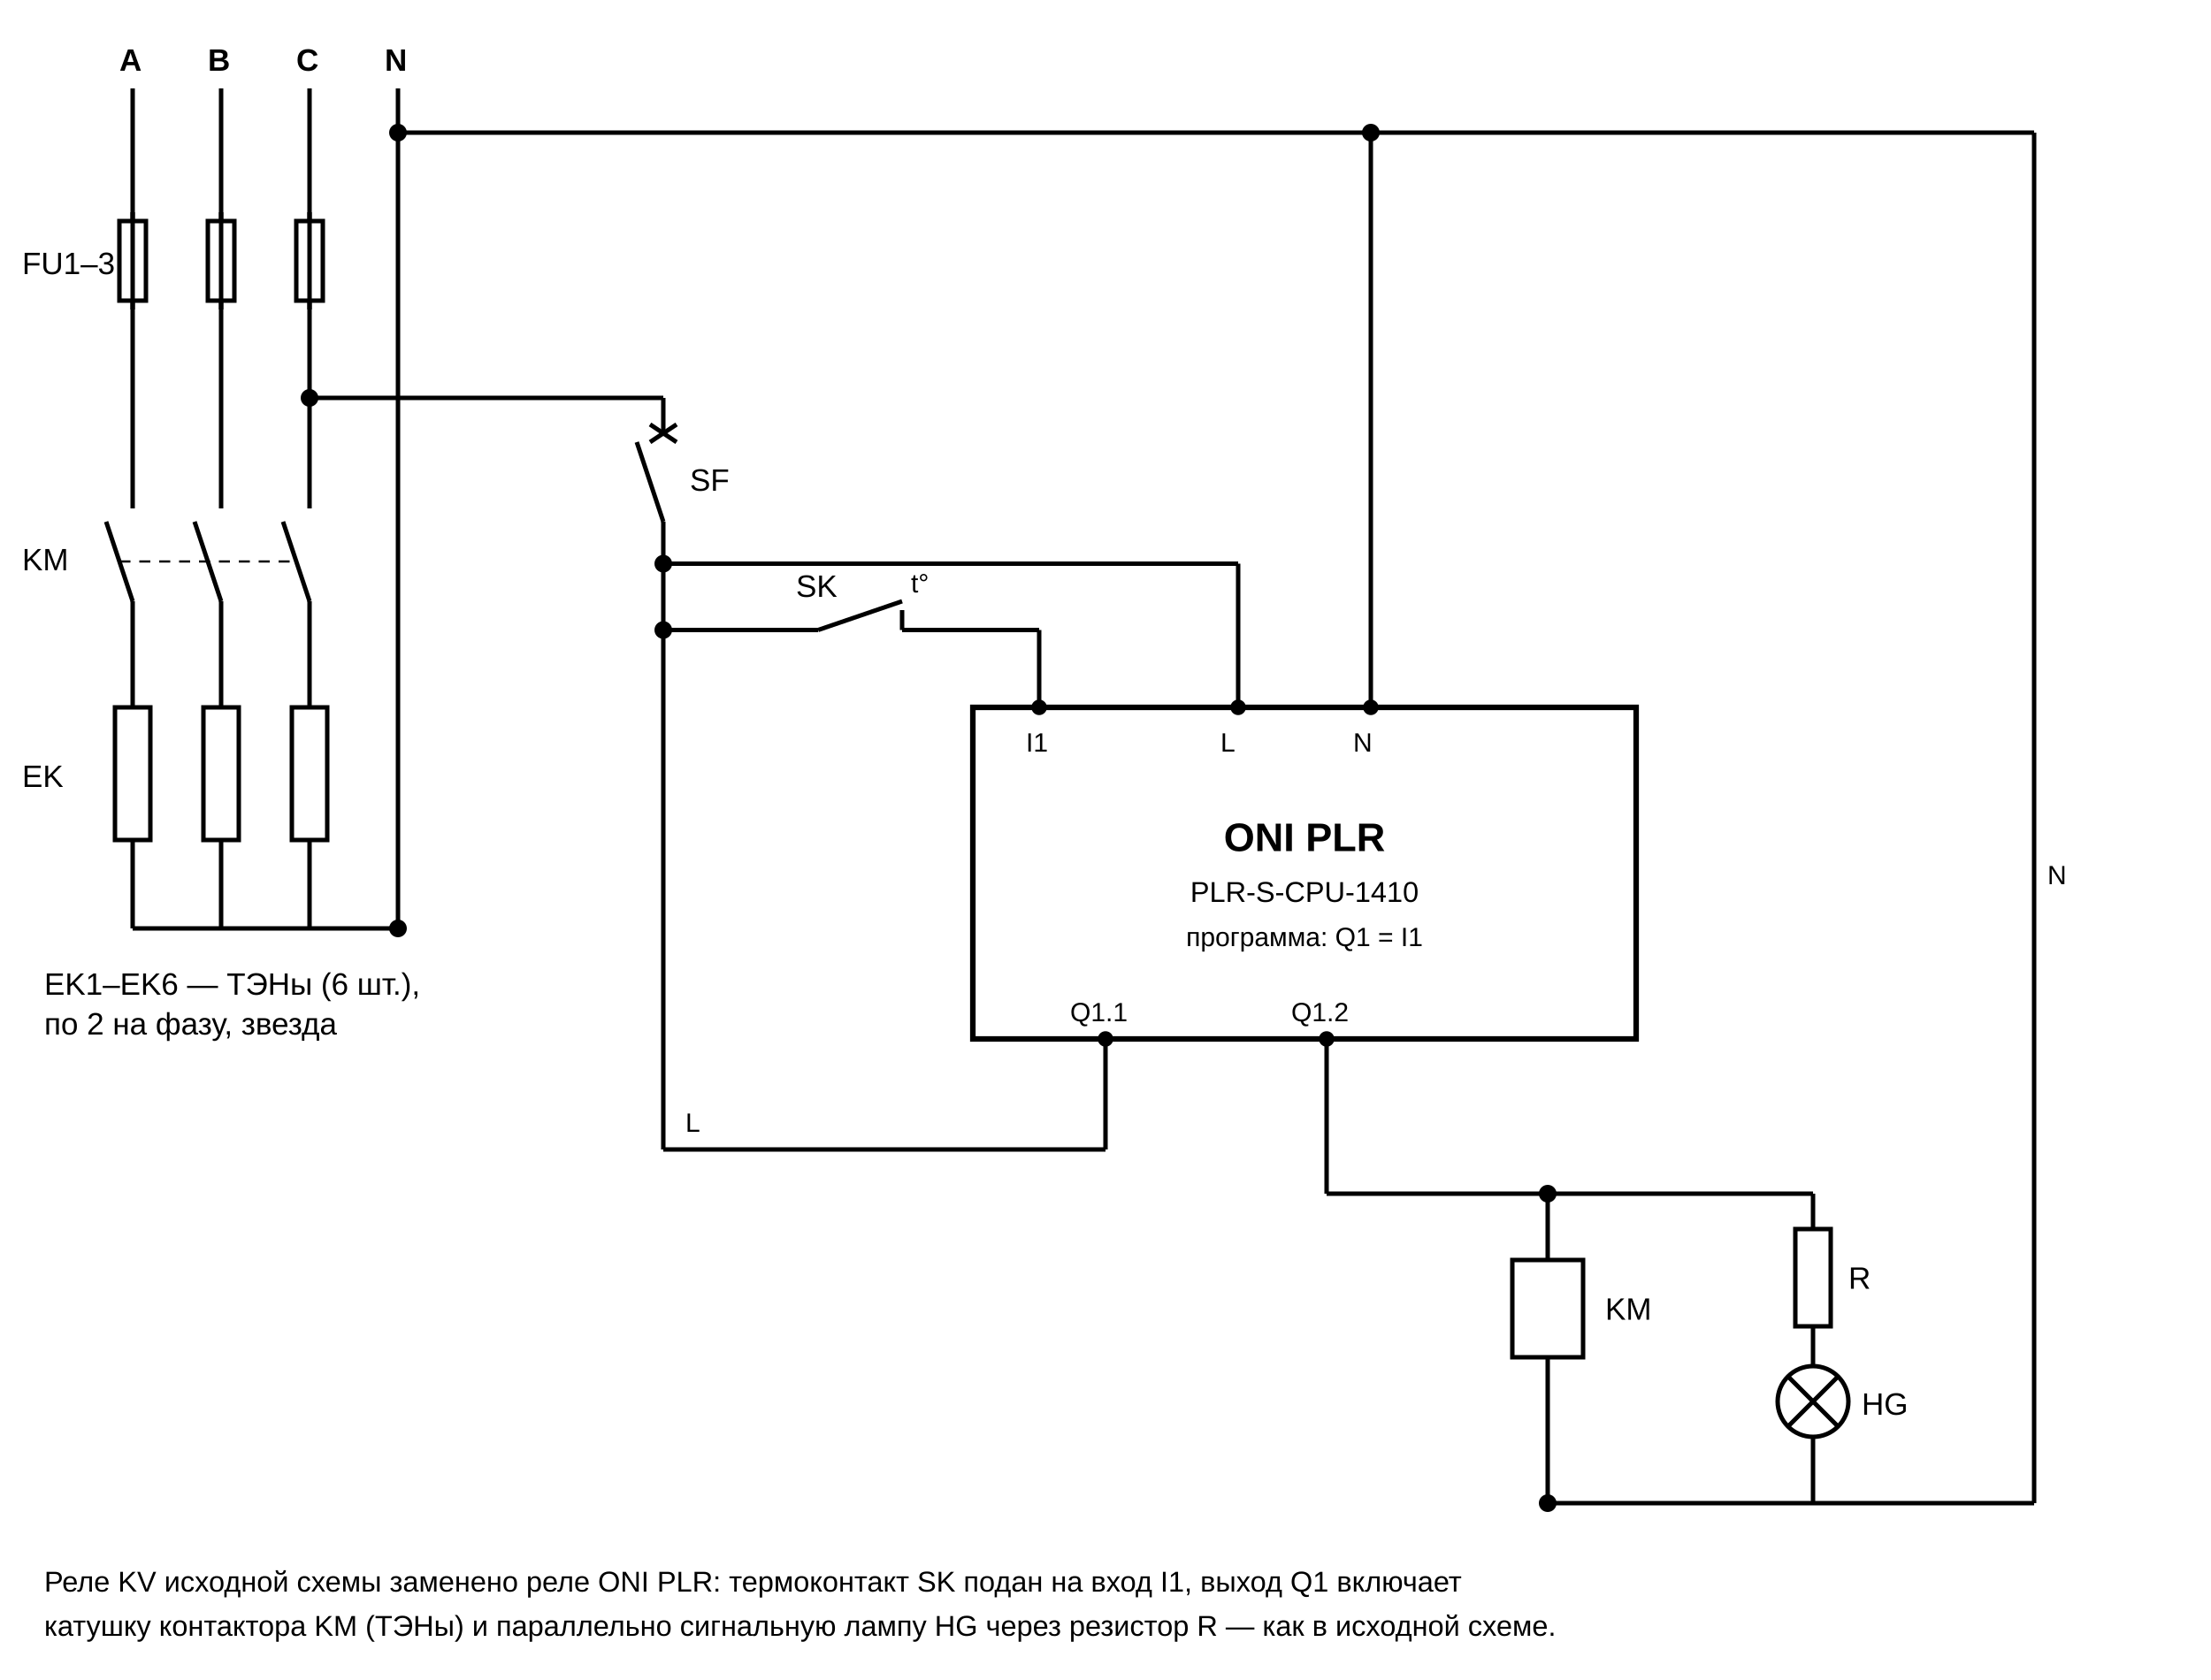
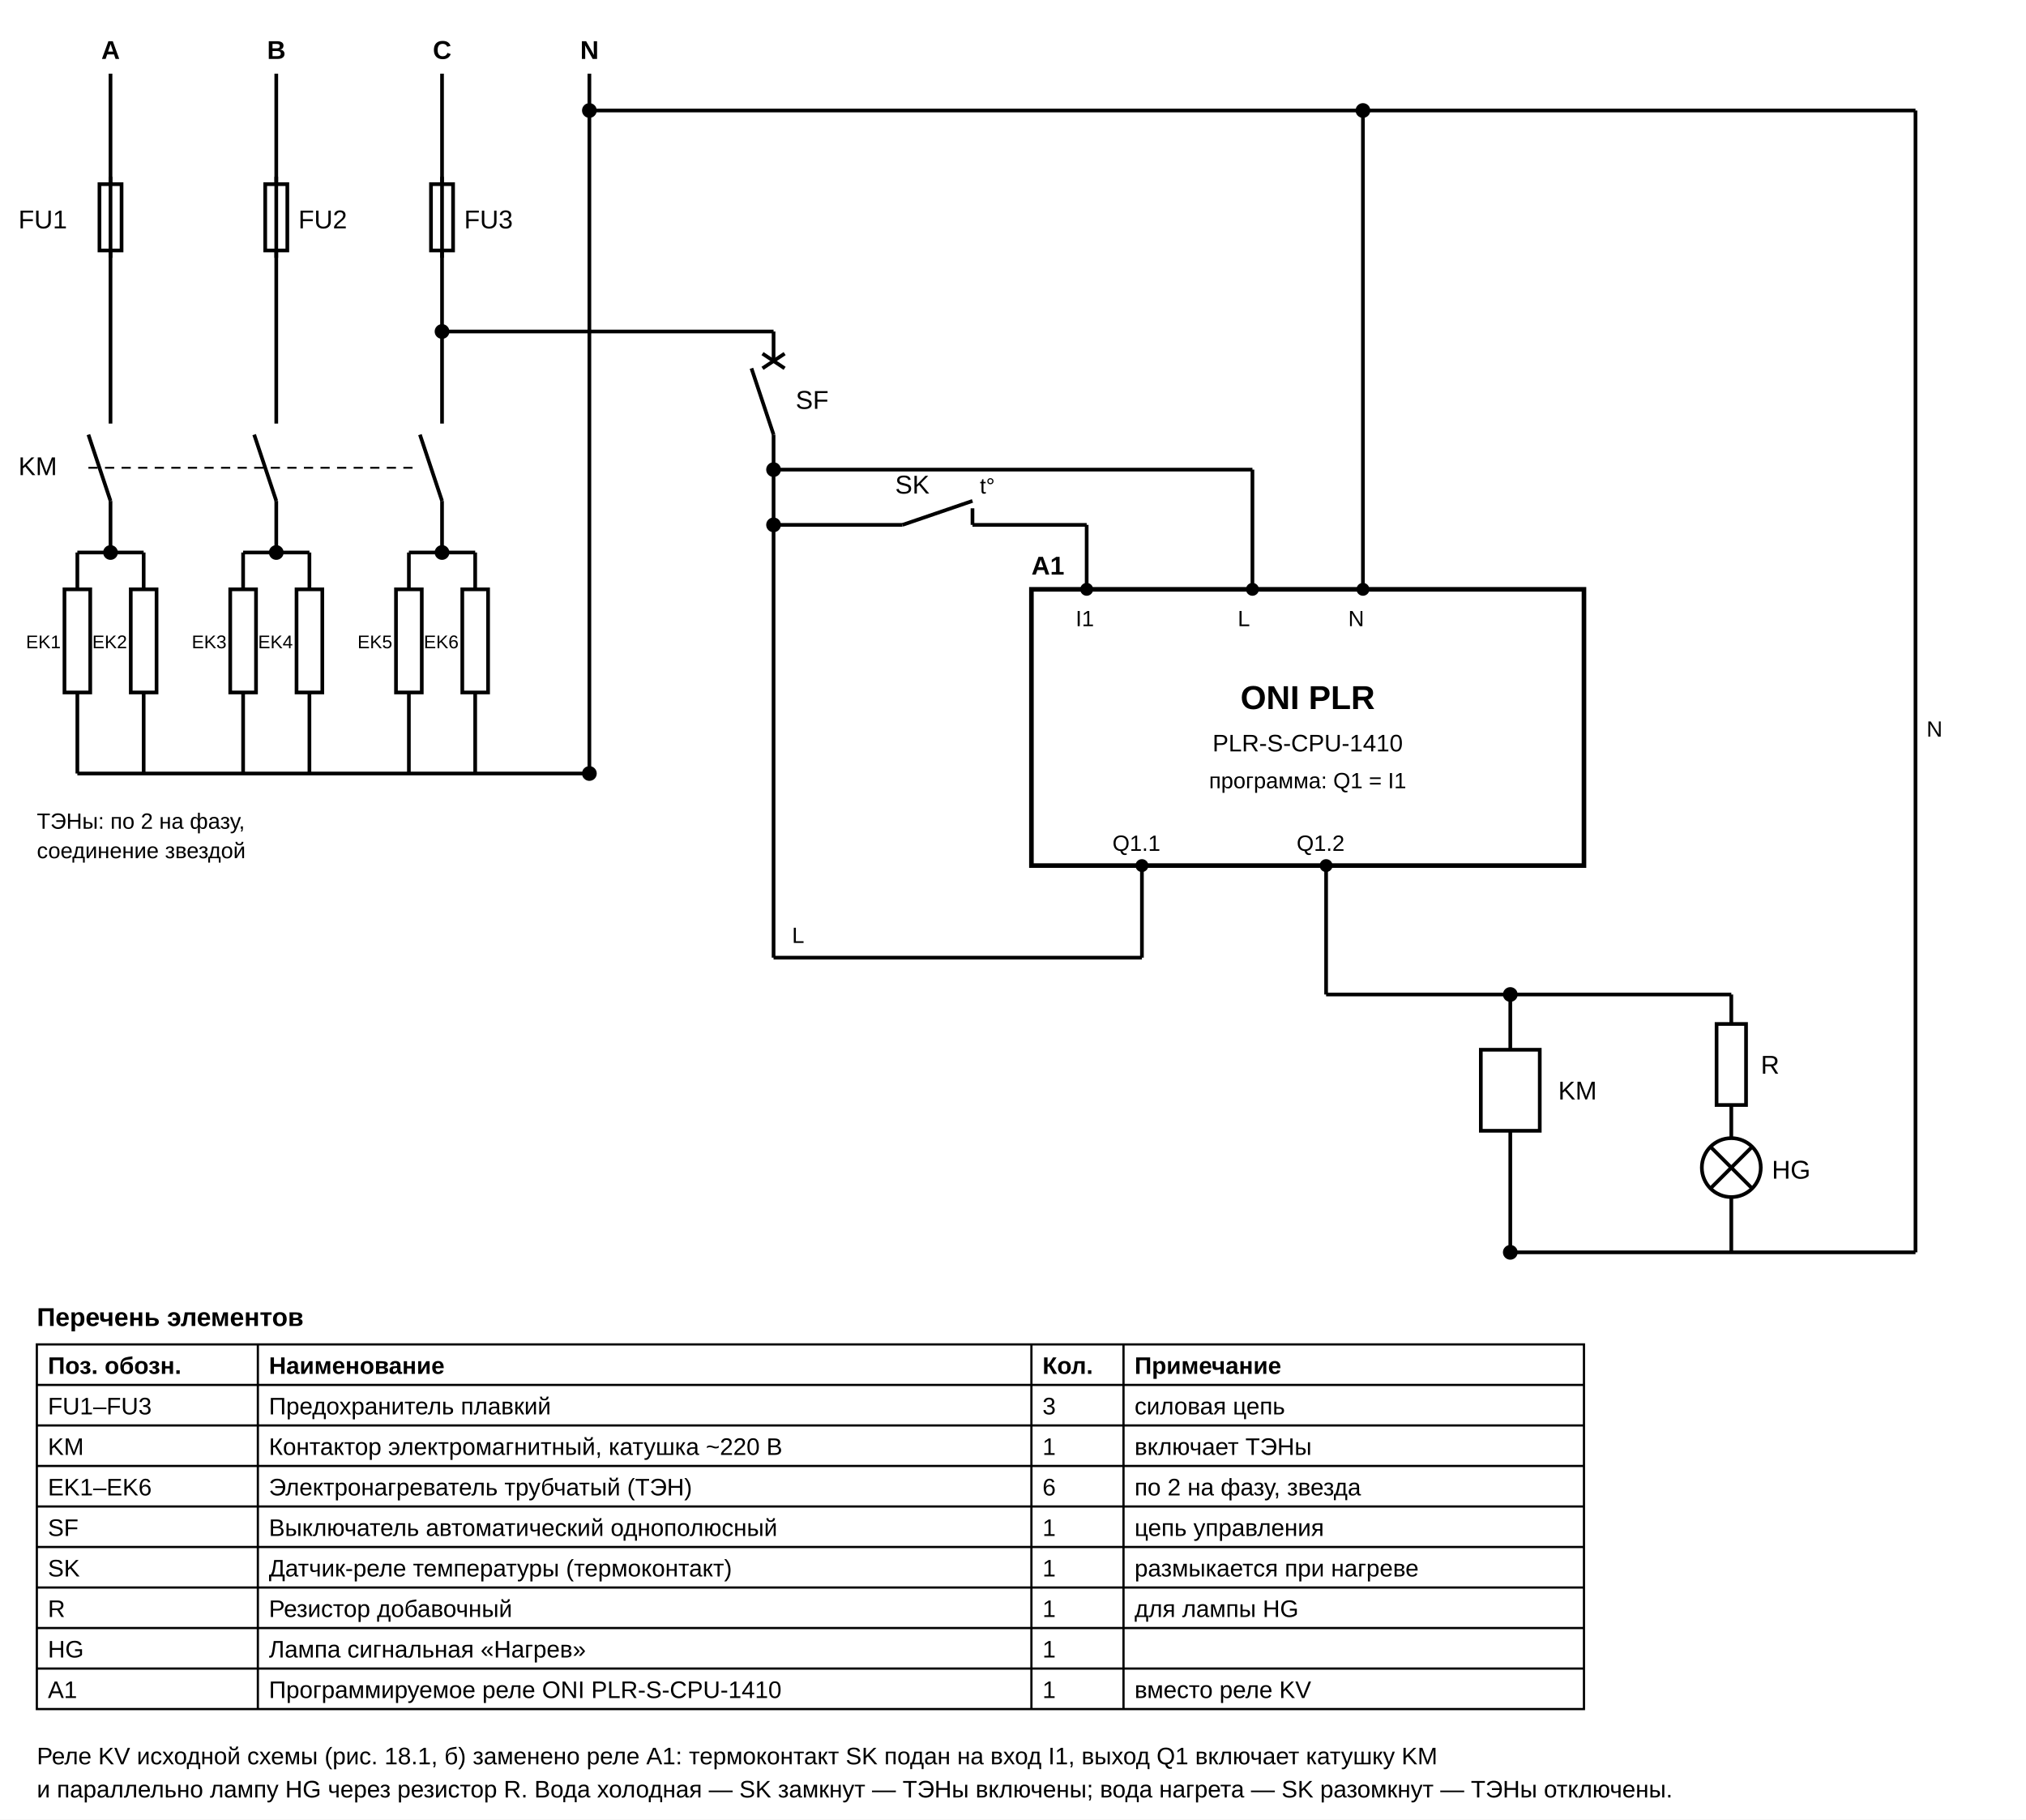
- <svg xmlns="http://www.w3.org/2000/svg" width="1000" height="760" viewBox="0 0 1000 760" font-family="Arial, sans-serif" font-size="14">
-   <rect width="1000" height="760" fill="#fff" />
+ <svg xmlns="http://www.w3.org/2000/svg" width="1100" height="988" viewBox="0 0 1100 988" font-family="Arial, sans-serif" font-size="14">
+   <rect width="1100" height="988" fill="#fff" />
  <g stroke="#000" stroke-width="2" fill="none">
    <line x1="60" y1="40" x2="60" y2="100" />
-     <line x1="100" y1="40" x2="100" y2="100" />
-     <line x1="140" y1="40" x2="140" y2="100" />
-     <line x1="180" y1="40" x2="180" y2="420" />
-     <line x1="180" y1="60" x2="920" y2="60" />
    <rect x="54" y="100" width="12" height="36" />
-     <rect x="94" y="100" width="12" height="36" />
-     <rect x="134" y="100" width="12" height="36" />
    <line x1="60" y1="96" x2="60" y2="140" />
-     <line x1="100" y1="96" x2="100" y2="140" />
-     <line x1="140" y1="96" x2="140" y2="140" />
    <line x1="60" y1="136" x2="60" y2="230" />
-     <line x1="100" y1="136" x2="100" y2="230" />
-     <line x1="140" y1="136" x2="140" y2="230" />
    <line x1="60" y1="272" x2="48" y2="236" />
-     <line x1="100" y1="272" x2="88" y2="236" />
-     <line x1="140" y1="272" x2="128" y2="236" />
-     <line x1="54" y1="254" x2="134" y2="254" stroke-dasharray="5 4" stroke-width="1" />
-     <line x1="60" y1="272" x2="60" y2="320" />
-     <line x1="100" y1="272" x2="100" y2="320" />
-     <line x1="140" y1="272" x2="140" y2="320" />
-     <rect x="52" y="320" width="16" height="60" />
-     <rect x="92" y="320" width="16" height="60" />
-     <rect x="132" y="320" width="16" height="60" />
-     <line x1="60" y1="380" x2="60" y2="420" />
-     <line x1="100" y1="380" x2="100" y2="420" />
-     <line x1="140" y1="380" x2="140" y2="420" />
-     <line x1="60" y1="420" x2="180" y2="420" />
-     <line x1="140" y1="180" x2="300" y2="180" />
-     <line x1="300" y1="180" x2="300" y2="196" />
-     <line x1="300" y1="236" x2="288" y2="200" />
-     <line x1="294" y1="192" x2="306" y2="200" />
-     <line x1="306" y1="192" x2="294" y2="200" />
-     <line x1="300" y1="236" x2="300" y2="520" />
-     <line x1="300" y1="255" x2="560" y2="255" />
-     <line x1="560" y1="255" x2="560" y2="320" />
-     <line x1="620" y1="60" x2="620" y2="320" />
-     <line x1="300" y1="285" x2="370" y2="285" />
-     <line x1="370" y1="285" x2="408" y2="272" />
-     <line x1="408" y1="285" x2="408" y2="276" />
-     <line x1="408" y1="285" x2="470" y2="285" />
-     <line x1="470" y1="285" x2="470" y2="320" />
-     <rect x="440" y="320" width="300" height="150" stroke-width="2.5" />
-     <line x1="300" y1="520" x2="500" y2="520" />
-     <line x1="500" y1="520" x2="500" y2="470" />
-     <line x1="600" y1="470" x2="600" y2="540" />
-     <line x1="600" y1="540" x2="820" y2="540" />
-     <line x1="700" y1="540" x2="700" y2="570" />
-     <rect x="684" y="570" width="32" height="44" />
-     <line x1="700" y1="614" x2="700" y2="680" />
-     <line x1="820" y1="540" x2="820" y2="556" />
-     <rect x="812" y="556" width="16" height="44" />
-     <line x1="820" y1="600" x2="820" y2="618" />
-     <circle cx="820" cy="634" r="16" />
-     <line x1="809" y1="623" x2="831" y2="645" />
-     <line x1="831" y1="623" x2="809" y2="645" />
-     <line x1="820" y1="650" x2="820" y2="680" />
-     <line x1="700" y1="680" x2="920" y2="680" />
-     <line x1="920" y1="60" x2="920" y2="680" />
+     <line x1="60" y1="272" x2="60" y2="300" />
+     <line x1="42" y1="300" x2="78" y2="300" />
+     <line x1="42" y1="300" x2="42" y2="320" />
+     <rect x="35" y="320" width="14" height="56" />
+     <line x1="42" y1="376" x2="42" y2="420" />
+     <line x1="78" y1="300" x2="78" y2="320" />
+     <rect x="71" y="320" width="14" height="56" />
+     <line x1="78" y1="376" x2="78" y2="420" />
+     <line x1="150" y1="40" x2="150" y2="100" />
+     <rect x="144" y="100" width="12" height="36" />
+     <line x1="150" y1="96" x2="150" y2="140" />
+     <line x1="150" y1="136" x2="150" y2="230" />
+     <line x1="150" y1="272" x2="138" y2="236" />
+     <line x1="150" y1="272" x2="150" y2="300" />
+     <line x1="132" y1="300" x2="168" y2="300" />
+     <line x1="132" y1="300" x2="132" y2="320" />
+     <rect x="125" y="320" width="14" height="56" />
+     <line x1="132" y1="376" x2="132" y2="420" />
+     <line x1="168" y1="300" x2="168" y2="320" />
+     <rect x="161" y="320" width="14" height="56" />
+     <line x1="168" y1="376" x2="168" y2="420" />
+     <line x1="240" y1="40" x2="240" y2="100" />
+     <rect x="234" y="100" width="12" height="36" />
+     <line x1="240" y1="96" x2="240" y2="140" />
+     <line x1="240" y1="136" x2="240" y2="230" />
+     <line x1="240" y1="272" x2="228" y2="236" />
+     <line x1="240" y1="272" x2="240" y2="300" />
+     <line x1="222" y1="300" x2="258" y2="300" />
+     <line x1="222" y1="300" x2="222" y2="320" />
+     <rect x="215" y="320" width="14" height="56" />
+     <line x1="222" y1="376" x2="222" y2="420" />
+     <line x1="258" y1="300" x2="258" y2="320" />
+     <rect x="251" y="320" width="14" height="56" />
+     <line x1="258" y1="376" x2="258" y2="420" />
+     <line x1="48" y1="254" x2="228" y2="254" stroke-dasharray="5 4" stroke-width="1" />
+     <line x1="42" y1="420" x2="320" y2="420" />
+     <line x1="320" y1="40" x2="320" y2="420" />
+     <line x1="320" y1="60" x2="1040" y2="60" />
+     <line x1="1040" y1="60" x2="1040" y2="680" />
+     <line x1="240" y1="180" x2="420" y2="180" />
+     <line x1="420" y1="180" x2="420" y2="196" />
+     <line x1="420" y1="236" x2="408" y2="200" />
+     <line x1="414" y1="192" x2="426" y2="200" />
+     <line x1="426" y1="192" x2="414" y2="200" />
+     <line x1="420" y1="236" x2="420" y2="520" />
+     <line x1="420" y1="255" x2="680" y2="255" />
+     <line x1="680" y1="255" x2="680" y2="320" />
+     <line x1="740" y1="60" x2="740" y2="320" />
+     <line x1="420" y1="285" x2="490" y2="285" />
+     <line x1="490" y1="285" x2="528" y2="272" />
+     <line x1="528" y1="285" x2="528" y2="276" />
+     <line x1="528" y1="285" x2="590" y2="285" />
+     <line x1="590" y1="285" x2="590" y2="320" />
+     <rect x="560" y="320" width="300" height="150" stroke-width="2.5" />
+     <line x1="420" y1="520" x2="620" y2="520" />
+     <line x1="620" y1="520" x2="620" y2="470" />
+     <line x1="720" y1="470" x2="720" y2="540" />
+     <line x1="720" y1="540" x2="940" y2="540" />
+     <line x1="820" y1="540" x2="820" y2="570" />
+     <rect x="804" y="570" width="32" height="44" />
+     <line x1="820" y1="614" x2="820" y2="680" />
+     <line x1="940" y1="540" x2="940" y2="556" />
+     <rect x="932" y="556" width="16" height="44" />
+     <line x1="940" y1="600" x2="940" y2="618" />
+     <circle cx="940" cy="634" r="16" />
+     <line x1="929" y1="623" x2="951" y2="645" />
+     <line x1="951" y1="623" x2="929" y2="645" />
+     <line x1="940" y1="650" x2="940" y2="680" />
+     <line x1="820" y1="680" x2="1040" y2="680" />
  </g>
  <g fill="#000">
-     <circle cx="180" cy="60" r="4" />
-     <circle cx="140" cy="180" r="4" />
-     <circle cx="180" cy="420" r="4" />
-     <circle cx="300" cy="255" r="4" />
-     <circle cx="300" cy="285" r="4" />
-     <circle cx="620" cy="60" r="4" />
-     <circle cx="700" cy="540" r="4" />
-     <circle cx="700" cy="680" r="4" />
-     <circle cx="470" cy="320" r="3.5" />
-     <circle cx="560" cy="320" r="3.5" />
-     <circle cx="620" cy="320" r="3.5" />
-     <circle cx="500" cy="470" r="3.5" />
-     <circle cx="600" cy="470" r="3.5" />
+     <circle cx="60" cy="300" r="4" />
+     <circle cx="150" cy="300" r="4" />
+     <circle cx="240" cy="300" r="4" />
+     <circle cx="320" cy="420" r="4" />
+     <circle cx="320" cy="60" r="4" />
+     <circle cx="240" cy="180" r="4" />
+     <circle cx="420" cy="255" r="4" />
+     <circle cx="740" cy="60" r="4" />
+     <circle cx="420" cy="285" r="4" />
+     <circle cx="590" cy="320" r="3.5" />
+     <circle cx="680" cy="320" r="3.5" />
+     <circle cx="740" cy="320" r="3.5" />
+     <circle cx="620" cy="470" r="3.5" />
+     <circle cx="720" cy="470" r="3.5" />
+     <circle cx="820" cy="540" r="4" />
+     <circle cx="820" cy="680" r="4" />
  </g>
-   <g font-weight="bold">
-     <text x="54" y="32">A</text>
-     <text x="94" y="32">B</text>
-     <text x="134" y="32">C</text>
-     <text x="174" y="32">N</text>
+   <text x="55" y="32" font-weight="bold">A</text>
+   <text x="145" y="32" font-weight="bold">B</text>
+   <text x="235" y="32" font-weight="bold">C</text>
+   <text x="315" y="32" font-weight="bold">N</text>
+   <text x="33" y="352" font-size="10" text-anchor="end">EK1</text>
+   <text x="69" y="352" font-size="10" text-anchor="end">EK2</text>
+   <text x="123" y="352" font-size="10" text-anchor="end">EK3</text>
+   <text x="159" y="352" font-size="10" text-anchor="end">EK4</text>
+   <text x="213" y="352" font-size="10" text-anchor="end">EK5</text>
+   <text x="249" y="352" font-size="10" text-anchor="end">EK6</text>
+   <text x="10" y="124">FU1</text>
+   <text x="162" y="124">FU2</text>
+   <text x="252" y="124">FU3</text>
+   <text x="10" y="258">KM</text>
+   <text x="432" y="222">SF</text>
+   <text x="486" y="268">SK</text>
+   <text x="532" y="268" font-size="12">t°</text>
+   <text x="584" y="340" font-size="12">I1</text>
+   <text x="672" y="340" font-size="12">L</text>
+   <text x="732" y="340" font-size="12">N</text>
+   <text x="604" y="462" font-size="12">Q1.1</text>
+   <text x="704" y="462" font-size="12">Q1.2</text>
+   <text x="560" y="312" font-weight="bold">A1</text>
+   <text x="710" y="385" text-anchor="middle" font-size="18" font-weight="bold">ONI PLR</text>
+   <text x="710" y="408" text-anchor="middle" font-size="13">PLR-S-CPU-1410</text>
+   <text x="710" y="428" text-anchor="middle" font-size="12">программа: Q1 = I1</text>
+   <text x="430" y="512" font-size="12">L</text>
+   <text x="846" y="597">KM</text>
+   <text x="956" y="583">R</text>
+   <text x="962" y="640">HG</text>
+   <text x="1046" y="400" font-size="12">N</text>
+   <text x="20" y="450" font-size="12">ТЭНы: по 2 на фазу,</text>
+   <text x="20" y="466" font-size="12">соединение звездой</text>
+   <g stroke="#000" stroke-width="1.2" fill="none">
+     <rect x="20" y="730" width="840" height="198" />
+     <line x1="140" y1="730" x2="140" y2="928" />
+     <line x1="560" y1="730" x2="560" y2="928" />
+     <line x1="610" y1="730" x2="610" y2="928" />
+     <line x1="20" y1="752" x2="860" y2="752" />
+     <line x1="20" y1="774" x2="860" y2="774" />
+     <line x1="20" y1="796" x2="860" y2="796" />
+     <line x1="20" y1="818" x2="860" y2="818" />
+     <line x1="20" y1="840" x2="860" y2="840" />
+     <line x1="20" y1="862" x2="860" y2="862" />
+     <line x1="20" y1="884" x2="860" y2="884" />
+     <line x1="20" y1="906" x2="860" y2="906" />
  </g>
-   <text x="10" y="124">FU1–3</text>
-   <text x="10" y="258">KM</text>
-   <text x="10" y="356">EK</text>
-   <text x="20" y="450">EK1–EK6 — ТЭНы (6 шт.),</text>
-   <text x="20" y="468">по 2 на фазу, звезда</text>
-   <text x="312" y="222">SF</text>
-   <text x="360" y="270">SK</text>
-   <text x="412" y="268" font-size="12">t°</text>
-   <text x="464" y="340" font-size="12">I1</text>
-   <text x="552" y="340" font-size="12">L</text>
-   <text x="612" y="340" font-size="12">N</text>
-   <text x="484" y="462" font-size="12">Q1.1</text>
-   <text x="584" y="462" font-size="12">Q1.2</text>
-   <text x="590" y="385" text-anchor="middle" font-size="18" font-weight="bold">ONI PLR</text>
-   <text x="590" y="408" text-anchor="middle" font-size="13">PLR-S-CPU-1410</text>
-   <text x="590" y="428" text-anchor="middle" font-size="12">программа: Q1 = I1</text>
-   <text x="726" y="597">KM</text>
-   <text x="836" y="583">R</text>
-   <text x="842" y="640">HG</text>
-   <text x="310" y="512" font-size="12">L</text>
-   <text x="926" y="400" font-size="12">N</text>
-   <text x="20" y="720" font-size="13">Реле KV исходной схемы заменено реле ONI PLR: термоконтакт SK подан на вход I1, выход Q1 включает</text>
-   <text x="20" y="740" font-size="13">катушку контактора KM (ТЭНы) и параллельно сигнальную лампу HG через резистор R — как в исходной схеме.</text>
+   <text x="20" y="720" font-weight="bold">Перечень элементов</text>
+   <text x="26" y="746" font-weight="bold" font-size="13">Поз. обозн.</text>
+   <text x="146" y="746" font-weight="bold" font-size="13">Наименование</text>
+   <text x="566" y="746" font-weight="bold" font-size="13">Кол.</text>
+   <text x="616" y="746" font-weight="bold" font-size="13">Примечание</text>
+   <text x="26" y="768" font-size="13">FU1–FU3</text>
+   <text x="146" y="768" font-size="13">Предохранитель плавкий</text>
+   <text x="566" y="768" font-size="13">3</text>
+   <text x="616" y="768" font-size="13">силовая цепь</text>
+   <text x="26" y="790" font-size="13">KM</text>
+   <text x="146" y="790" font-size="13">Контактор электромагнитный, катушка ~220 В</text>
+   <text x="566" y="790" font-size="13">1</text>
+   <text x="616" y="790" font-size="13">включает ТЭНы</text>
+   <text x="26" y="812" font-size="13">EK1–EK6</text>
+   <text x="146" y="812" font-size="13">Электронагреватель трубчатый (ТЭН)</text>
+   <text x="566" y="812" font-size="13">6</text>
+   <text x="616" y="812" font-size="13">по 2 на фазу, звезда</text>
+   <text x="26" y="834" font-size="13">SF</text>
+   <text x="146" y="834" font-size="13">Выключатель автоматический однополюсный</text>
+   <text x="566" y="834" font-size="13">1</text>
+   <text x="616" y="834" font-size="13">цепь управления</text>
+   <text x="26" y="856" font-size="13">SK</text>
+   <text x="146" y="856" font-size="13">Датчик-реле температуры (термоконтакт)</text>
+   <text x="566" y="856" font-size="13">1</text>
+   <text x="616" y="856" font-size="13">размыкается при нагреве</text>
+   <text x="26" y="878" font-size="13">R</text>
+   <text x="146" y="878" font-size="13">Резистор добавочный</text>
+   <text x="566" y="878" font-size="13">1</text>
+   <text x="616" y="878" font-size="13">для лампы HG</text>
+   <text x="26" y="900" font-size="13">HG</text>
+   <text x="146" y="900" font-size="13">Лампа сигнальная «Нагрев»</text>
+   <text x="566" y="900" font-size="13">1</text>
+   <text x="616" y="900" font-size="13" />
+   <text x="26" y="922" font-size="13">A1</text>
+   <text x="146" y="922" font-size="13">Программируемое реле ONI PLR-S-CPU-1410</text>
+   <text x="566" y="922" font-size="13">1</text>
+   <text x="616" y="922" font-size="13">вместо реле KV</text>
+   <text x="20" y="958" font-size="13">Реле KV исходной схемы (рис. 18.1, б) заменено реле A1: термоконтакт SK подан на вход I1, выход Q1 включает катушку KM</text>
+   <text x="20" y="976" font-size="13">и параллельно лампу HG через резистор R. Вода холодная — SK замкнут — ТЭНы включены; вода нагрета — SK разомкнут — ТЭНы отключены.</text>
</svg>
